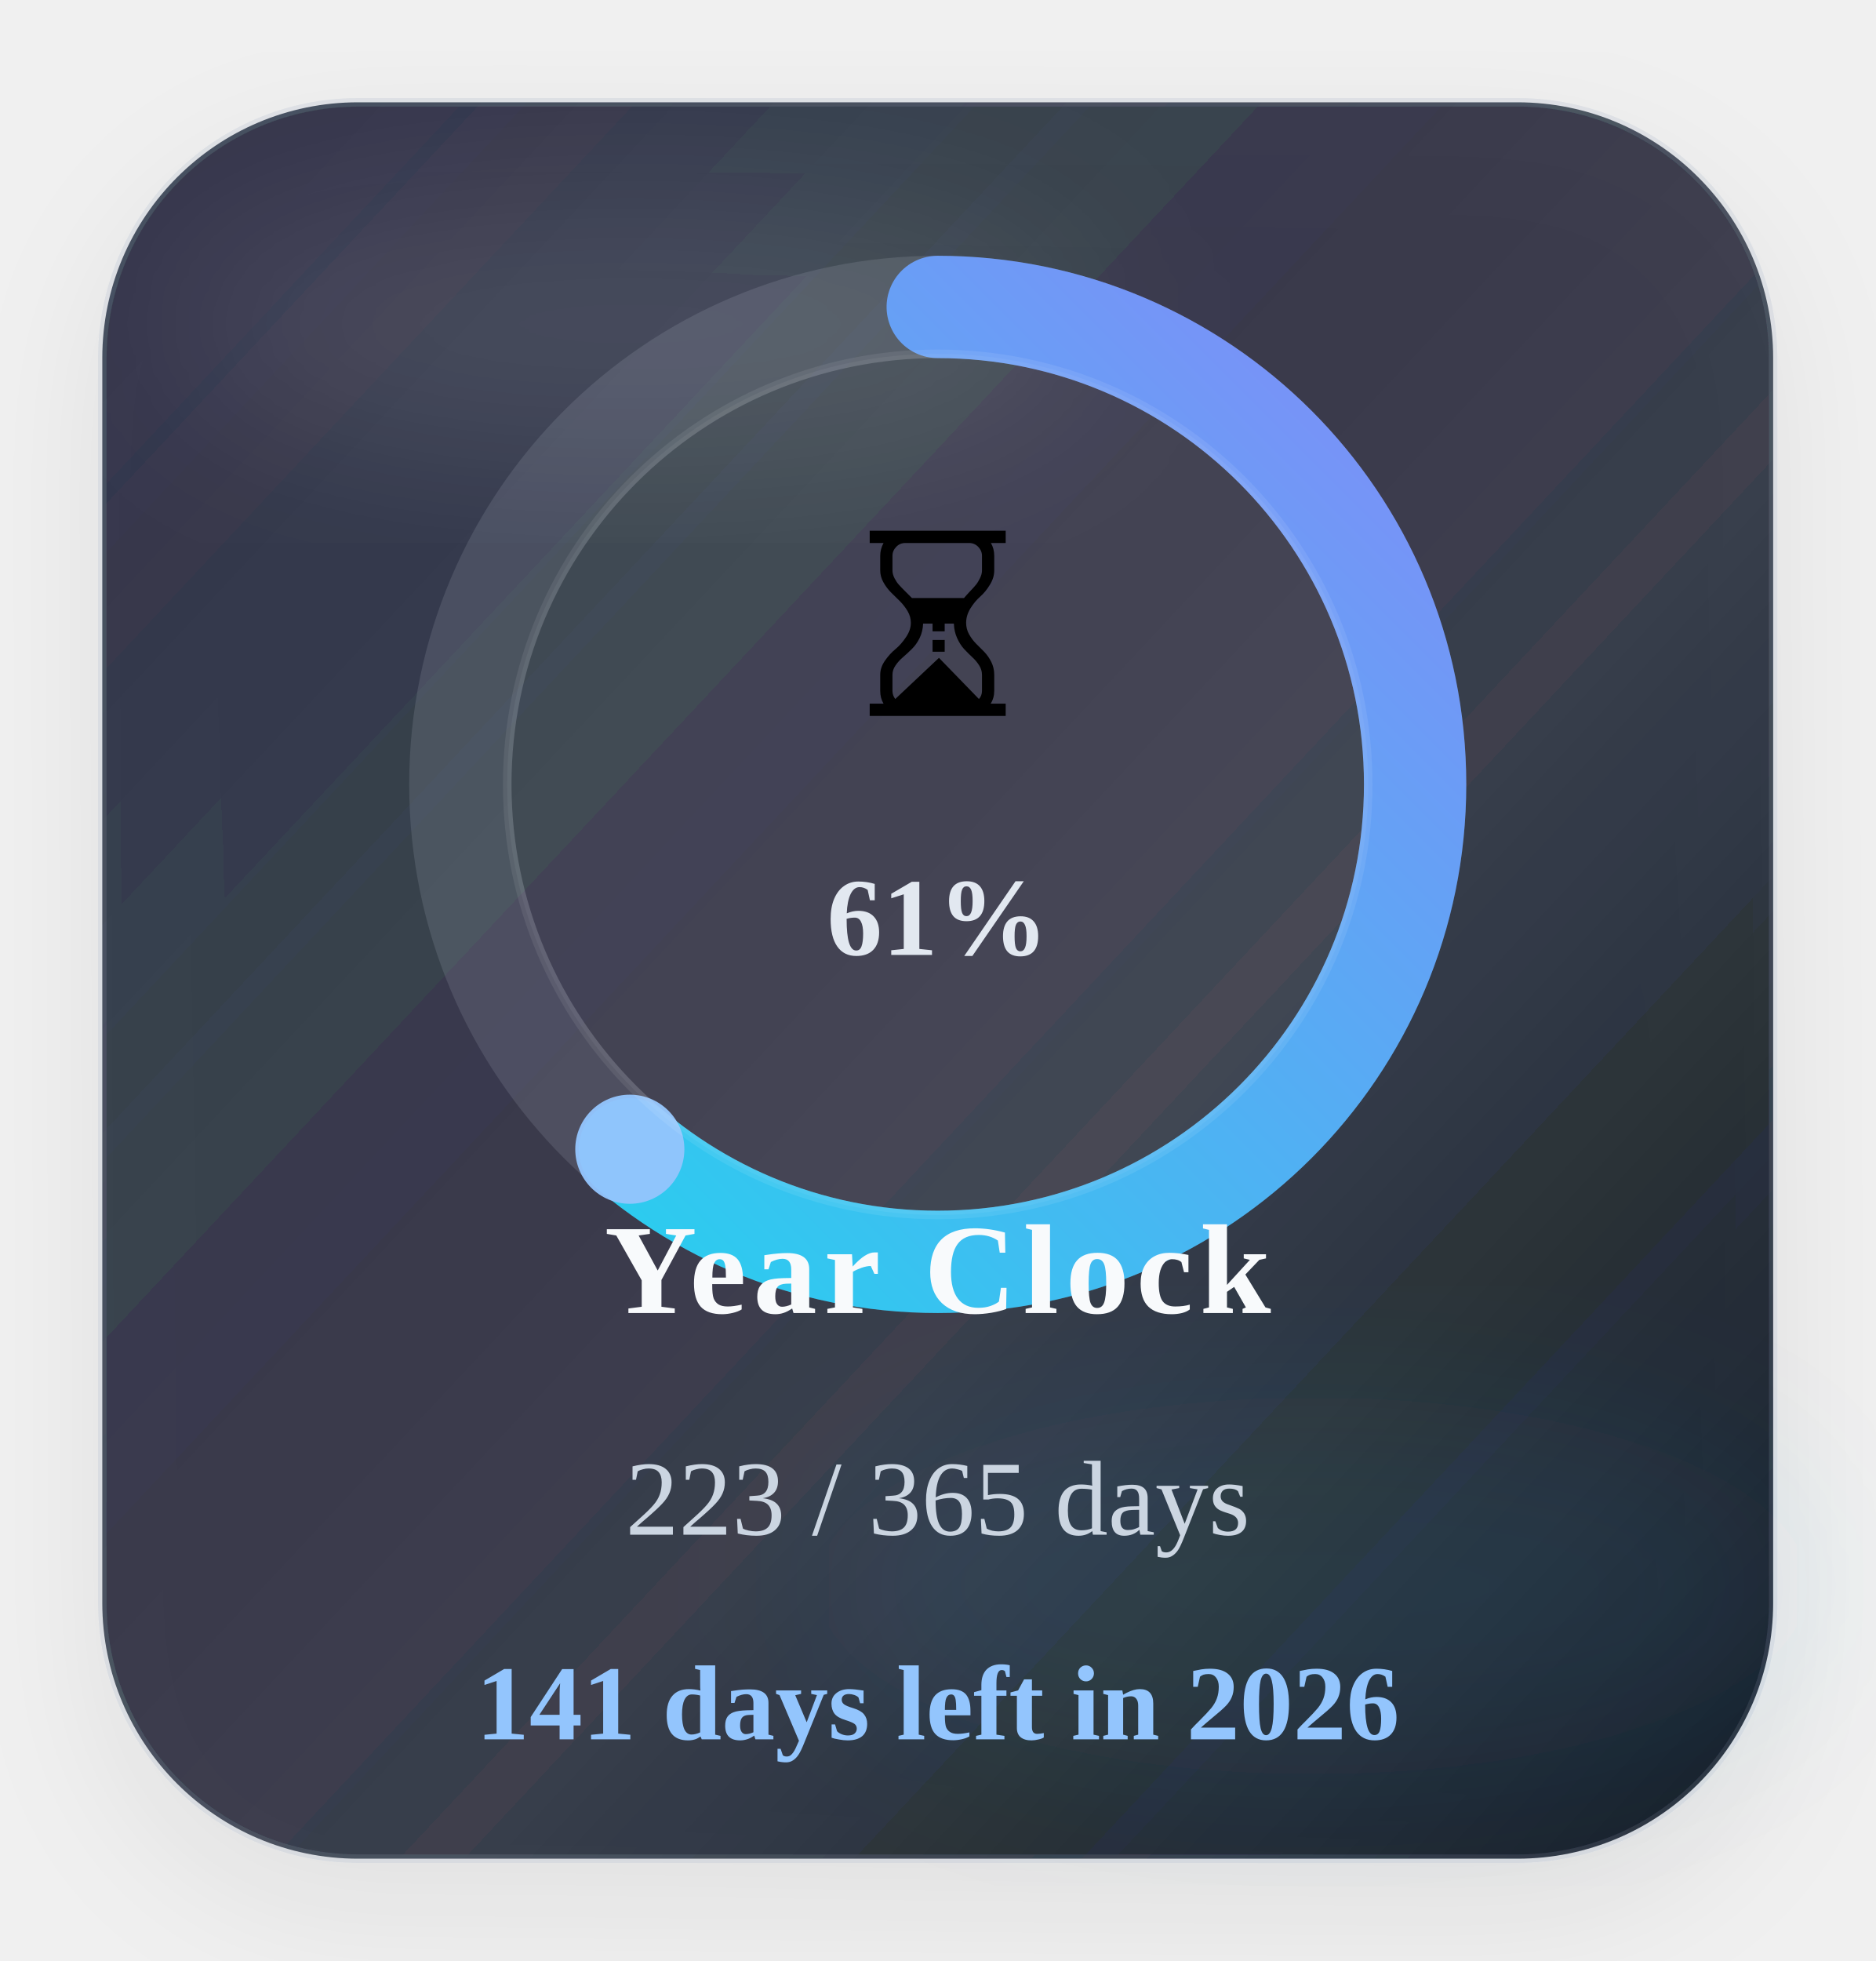
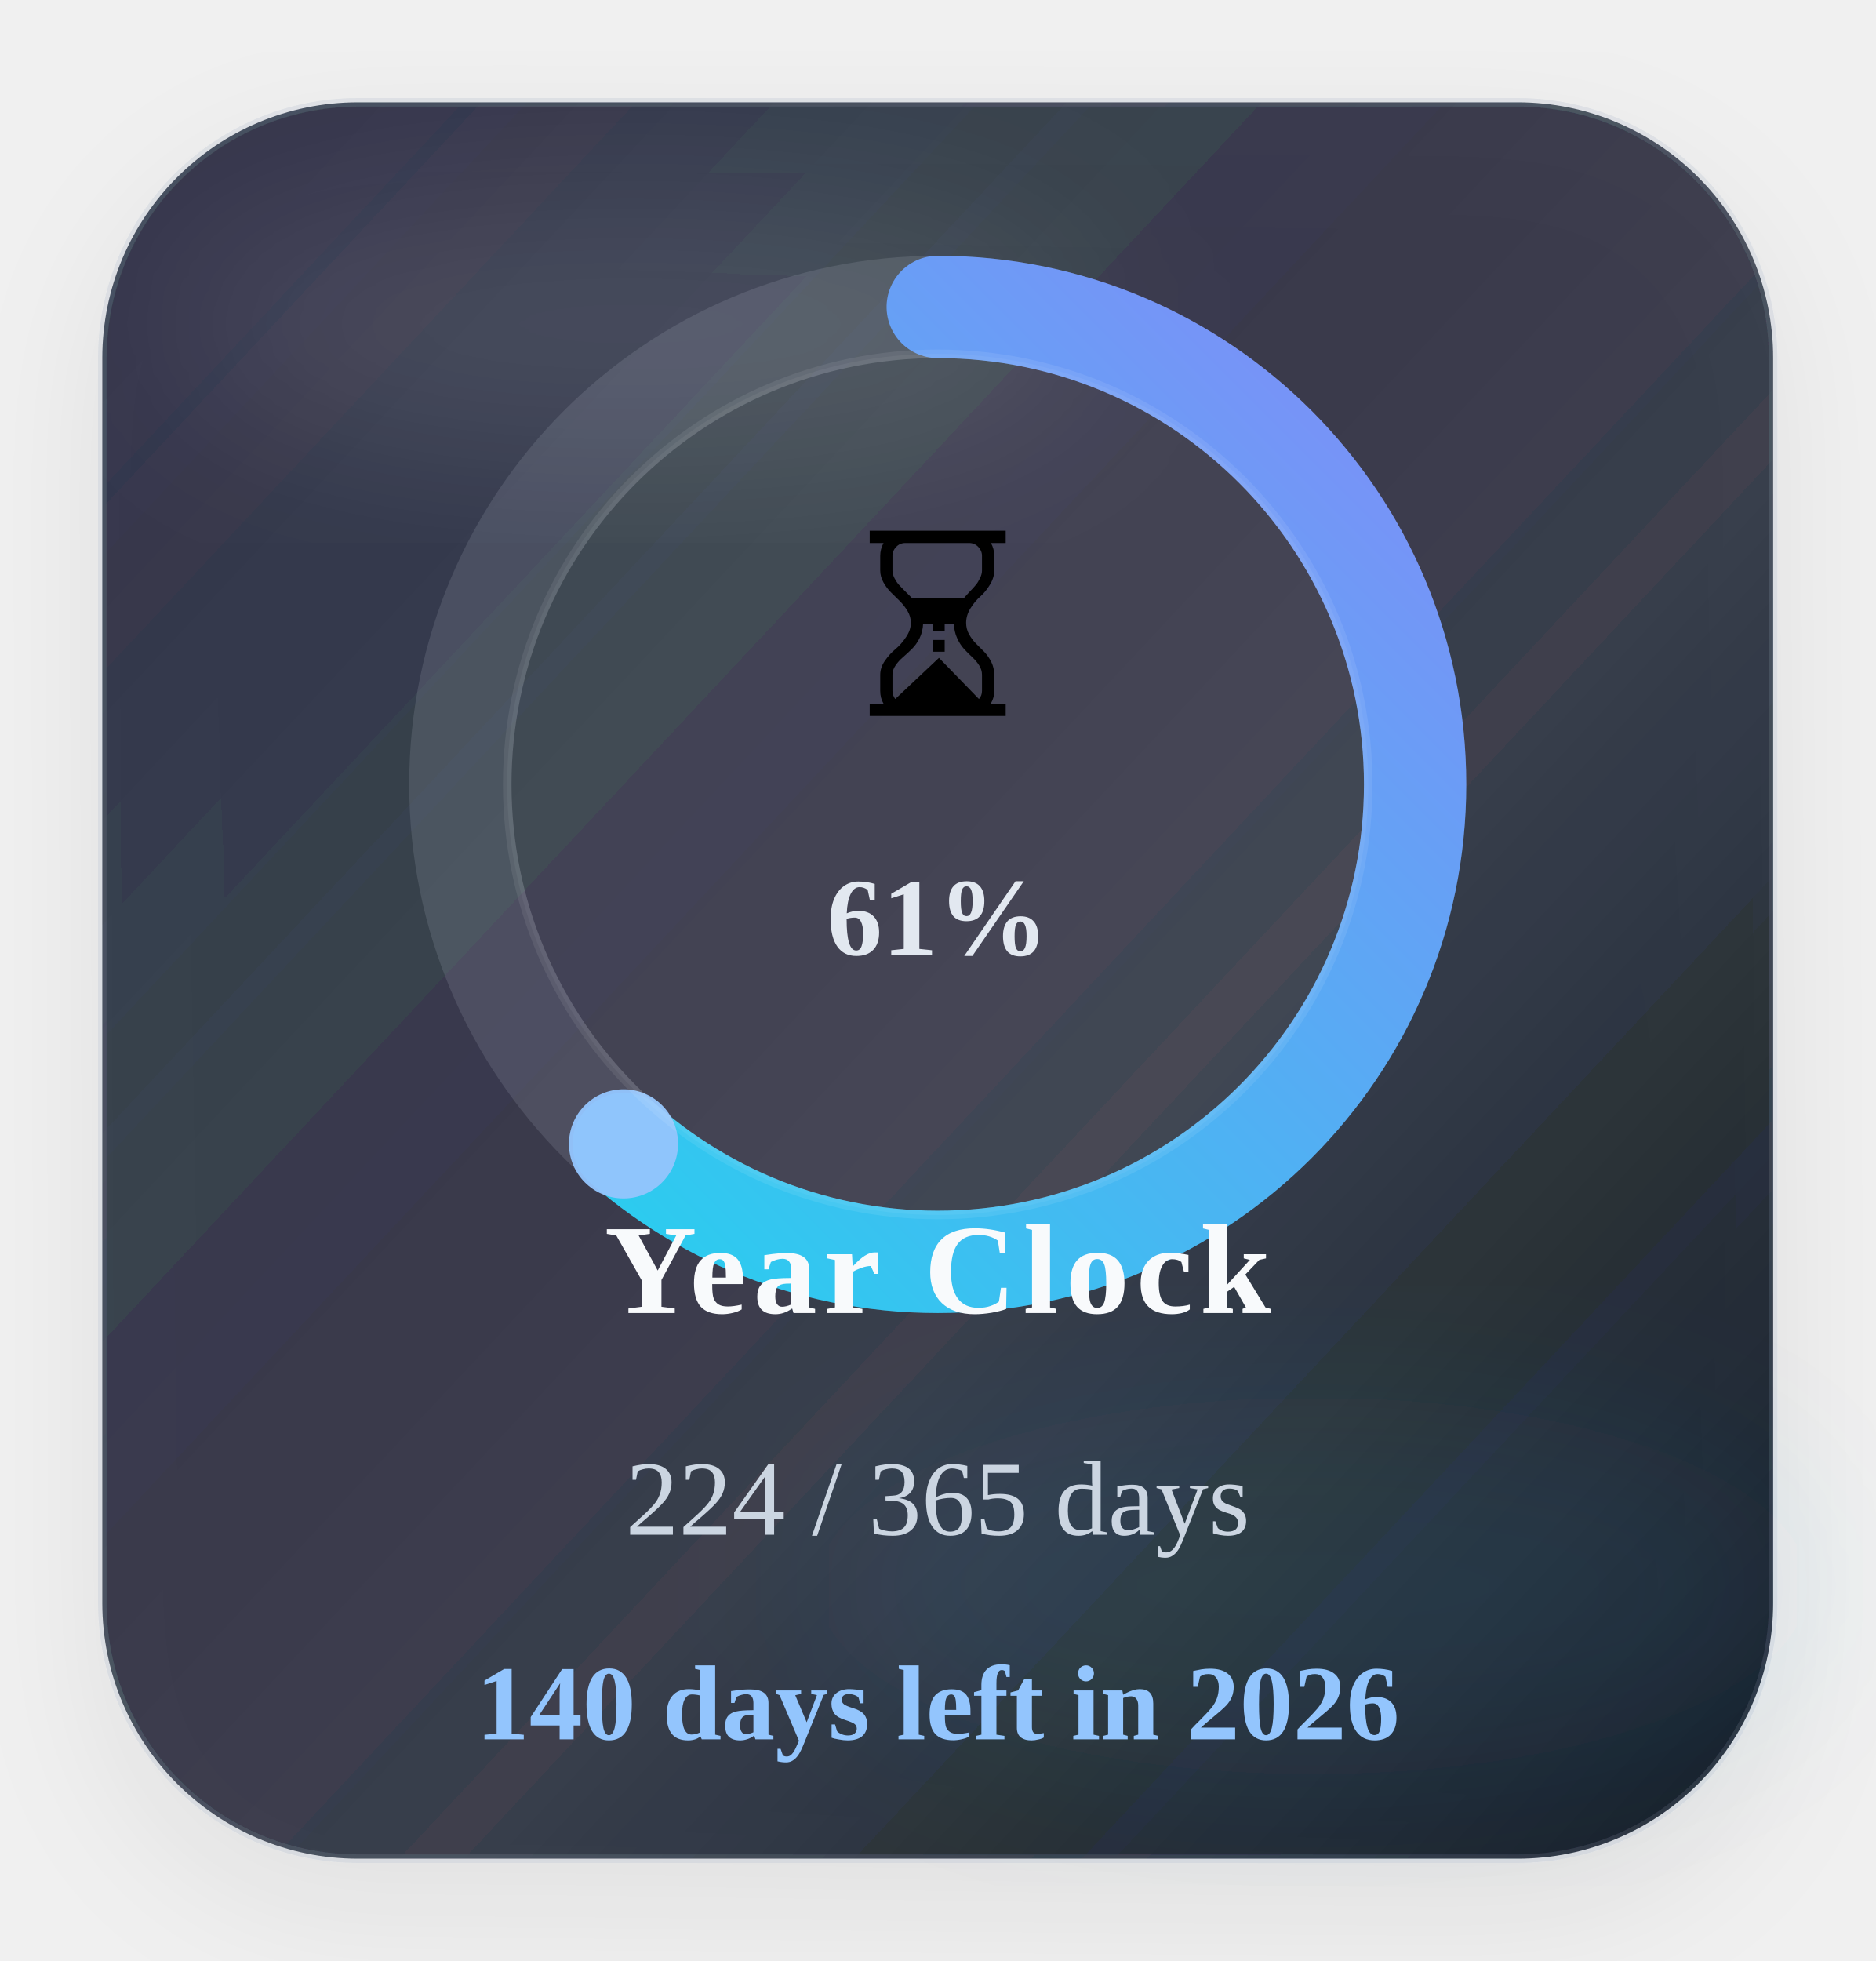
<svg xmlns="http://www.w3.org/2000/svg" width="220" height="230" viewBox="0 0 220 230" role="img" aria-label="Time progress for 2026">
  <defs>
    <linearGradient id="timeGradient" x1="0%" y1="0%" x2="100%" y2="100%">
      <stop offset="0%" stop-color="#22d3ee" />
      <stop offset="100%" stop-color="#818cf8" />
    </linearGradient>
    <linearGradient id="timeCard" x1="0%" y1="0%" x2="100%" y2="100%">
      <stop offset="0%" stop-color="#1c2537" stop-opacity="0.88" />
      <stop offset="60%" stop-color="#111827" stop-opacity="0.8" />
      <stop offset="100%" stop-color="#0b1220" stop-opacity="0.96" />
    </linearGradient>
    <filter id="timeShadow" x="-25%" y="-25%" width="150%" height="150%">
      <feDropShadow dx="0" dy="6" stdDeviation="8" flood-color="#020617" flood-opacity="0.08" />
    </filter>
    <filter id="timeBlur" x="-30%" y="-30%" width="160%" height="160%">
      <feGaussianBlur stdDeviation="10" />
    </filter>
  </defs>
  <rect x="12" y="12" width="196" height="206" rx="30" fill="url(#timeCard)" stroke="#94a3b8" stroke-opacity="0.18" filter="url(#timeShadow)" />
  <ellipse cx="74" cy="38" rx="54" ry="16" fill="#ffffff" fill-opacity="0.09" filter="url(#timeBlur)" />
  <ellipse cx="154" cy="186" rx="58" ry="22" fill="#38bdf8" fill-opacity="0.08" filter="url(#timeBlur)" />
  <circle class="ring-track" cx="110" cy="92" r="56" fill="none" stroke="#cbd5e1" stroke-opacity="0.14" stroke-width="12" />
-   <circle class="progress-ring" cx="110" cy="92" r="56" fill="none" stroke="url(#timeGradient)" stroke-width="12" stroke-linecap="round" stroke-dasharray="351.86" stroke-dashoffset="136.67" data-target-offset="136.67" data-ring-length="351.86" transform="rotate(-90 110 92)" />
-   <circle class="progress-endcap" cx="73.88" cy="134.79" r="6.4" fill="#93c5fd" fill-opacity="0.96" data-center-x="110" data-center-y="92" data-radius="56" data-target-angle="130.1719" />
+   <circle class="progress-ring" cx="110" cy="92" r="56" fill="none" stroke="url(#timeGradient)" stroke-width="12" stroke-linecap="round" stroke-dasharray="351.86" stroke-dashoffset="135.70" data-target-offset="135.70" data-ring-length="351.86" transform="rotate(-90 110 92)" />
+   <circle class="progress-endcap" cx="73.14" cy="134.16" r="6.4" fill="#93c5fd" fill-opacity="0.96" data-center-x="110" data-center-y="92" data-radius="56" data-target-angle="131.1583" />
  <circle class="ring-core" cx="110" cy="92" r="50.5" fill="#ffffff" fill-opacity="0.05" stroke="#ffffff" stroke-opacity="0.08" />
  <text class="progress-emoji" x="110" y="84" text-anchor="middle" font-size="30">⏳</text>
  <text class="progress-percent" x="110" y="112" text-anchor="middle" font-size="13" font-weight="700" fill="#e2e8f0">61%</text>
  <text class="progress-label" x="110" y="154" text-anchor="middle" font-size="15" font-weight="700" letter-spacing="0.8" fill="#f8fafc">Year Clock</text>
-   <text class="progress-value" x="110" y="180" text-anchor="middle" font-size="12.5" fill="#cbd5e1">223 / 365 days</text>
-   <text class="progress-status" data-status-state="remaining" x="110" y="204" text-anchor="middle" font-size="12.5" font-weight="700" fill="#93c5fd">141 days left in 2026</text>
+   <text class="progress-value" x="110" y="180" text-anchor="middle" font-size="12.5" fill="#cbd5e1">224 / 365 days</text>
+   <text class="progress-status" data-status-state="remaining" x="110" y="204" text-anchor="middle" font-size="12.5" font-weight="700" fill="#93c5fd">140 days left in 2026</text>
</svg>
